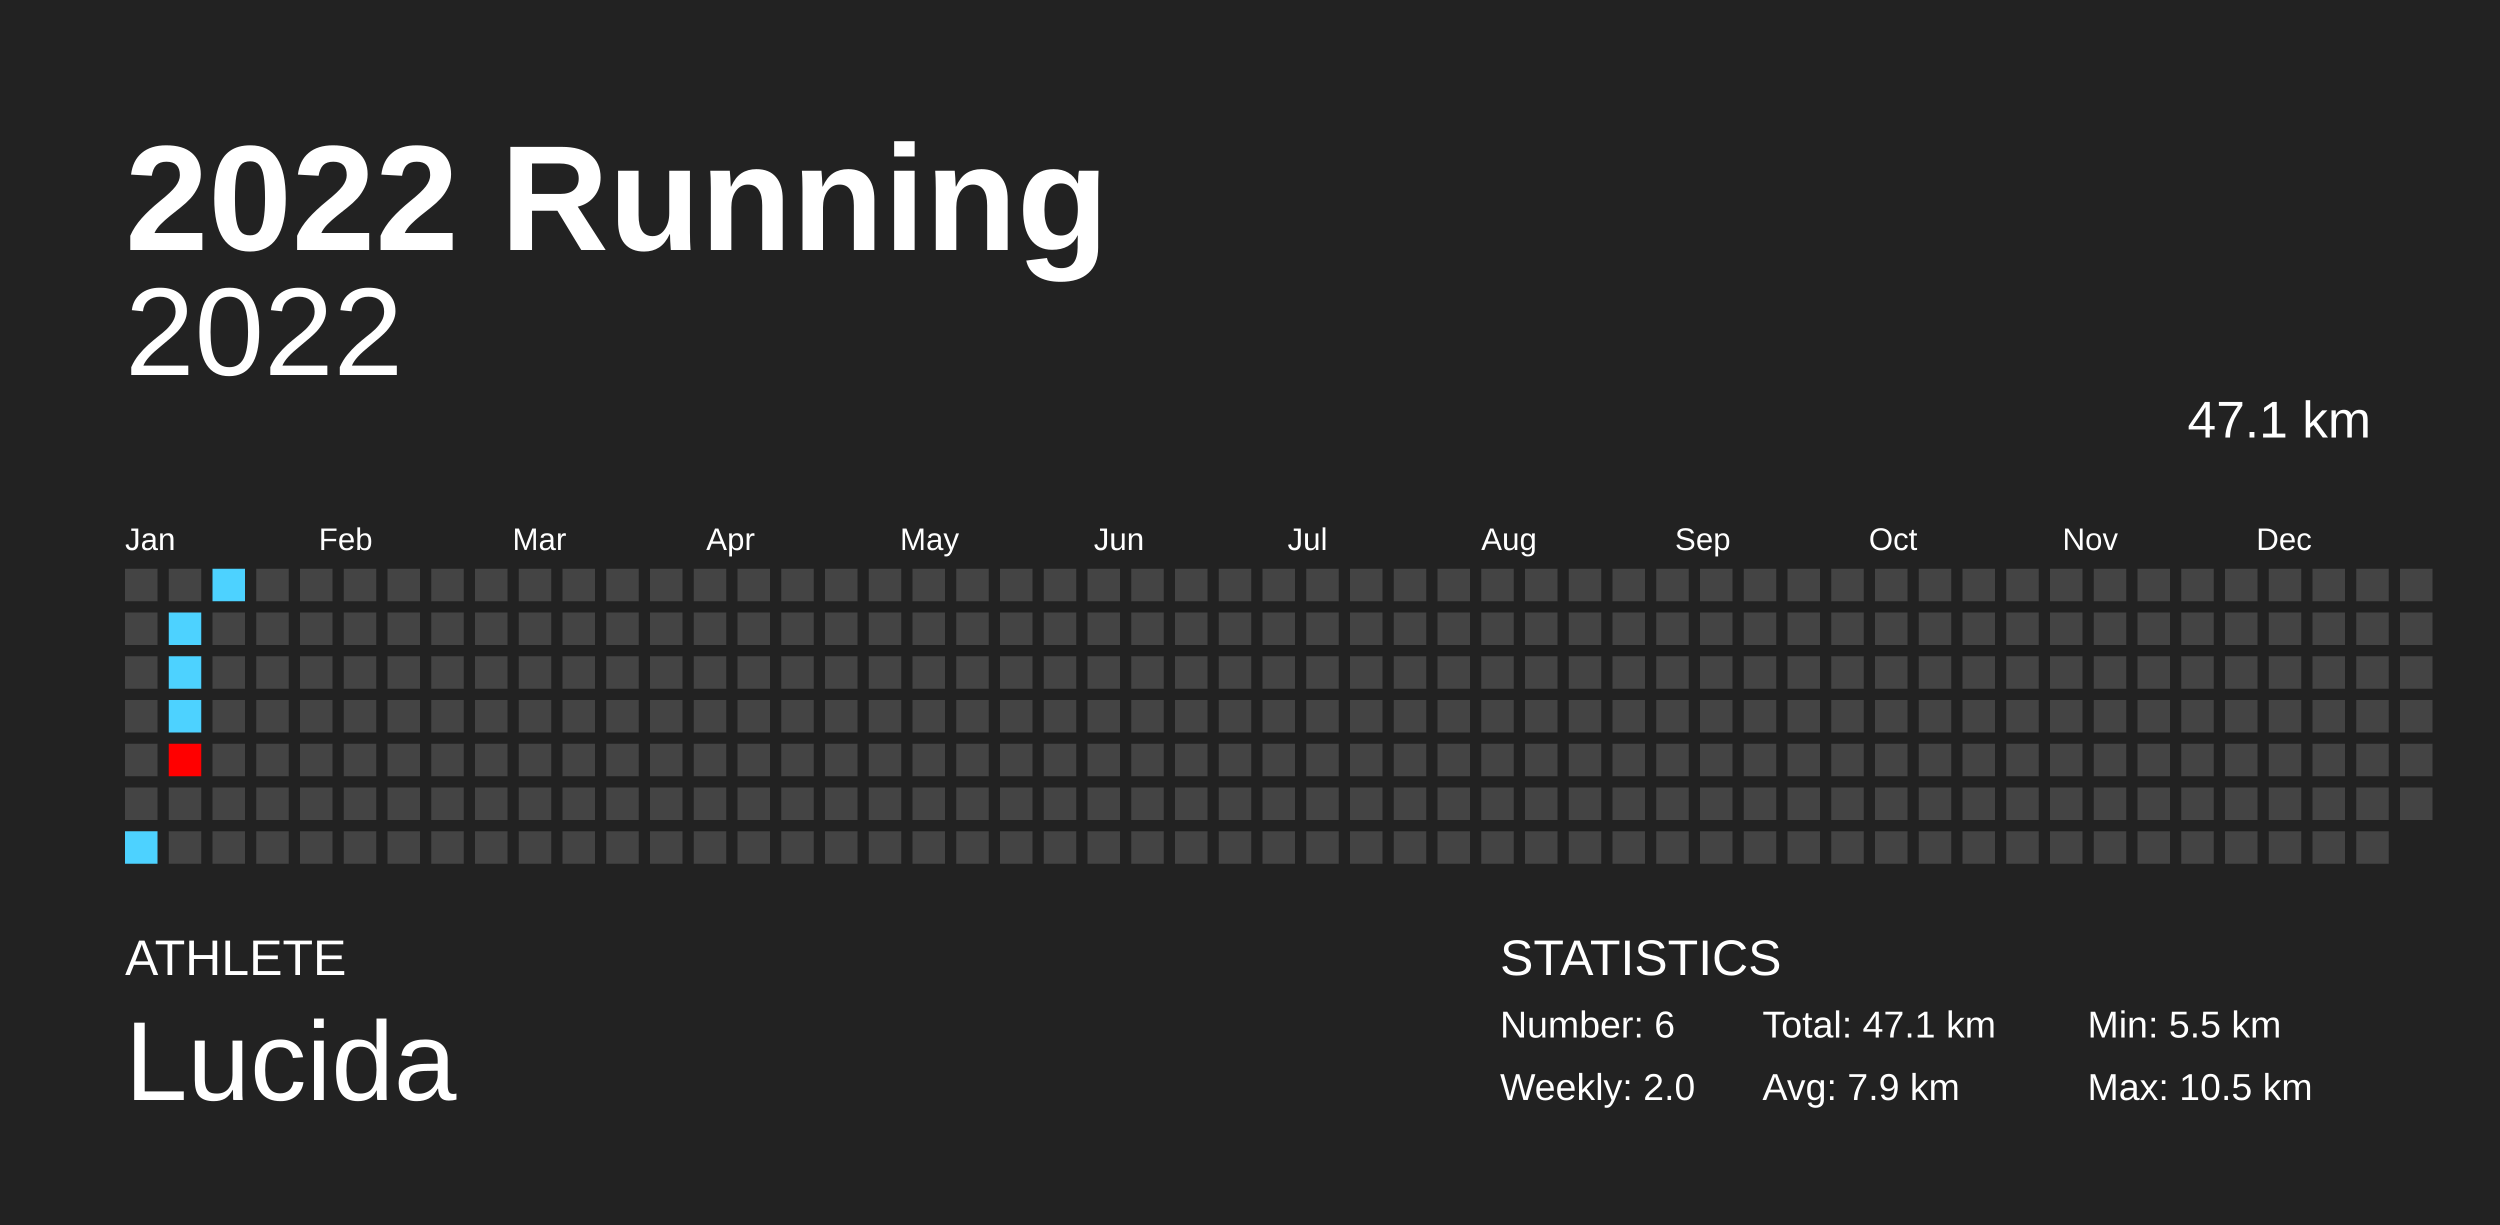
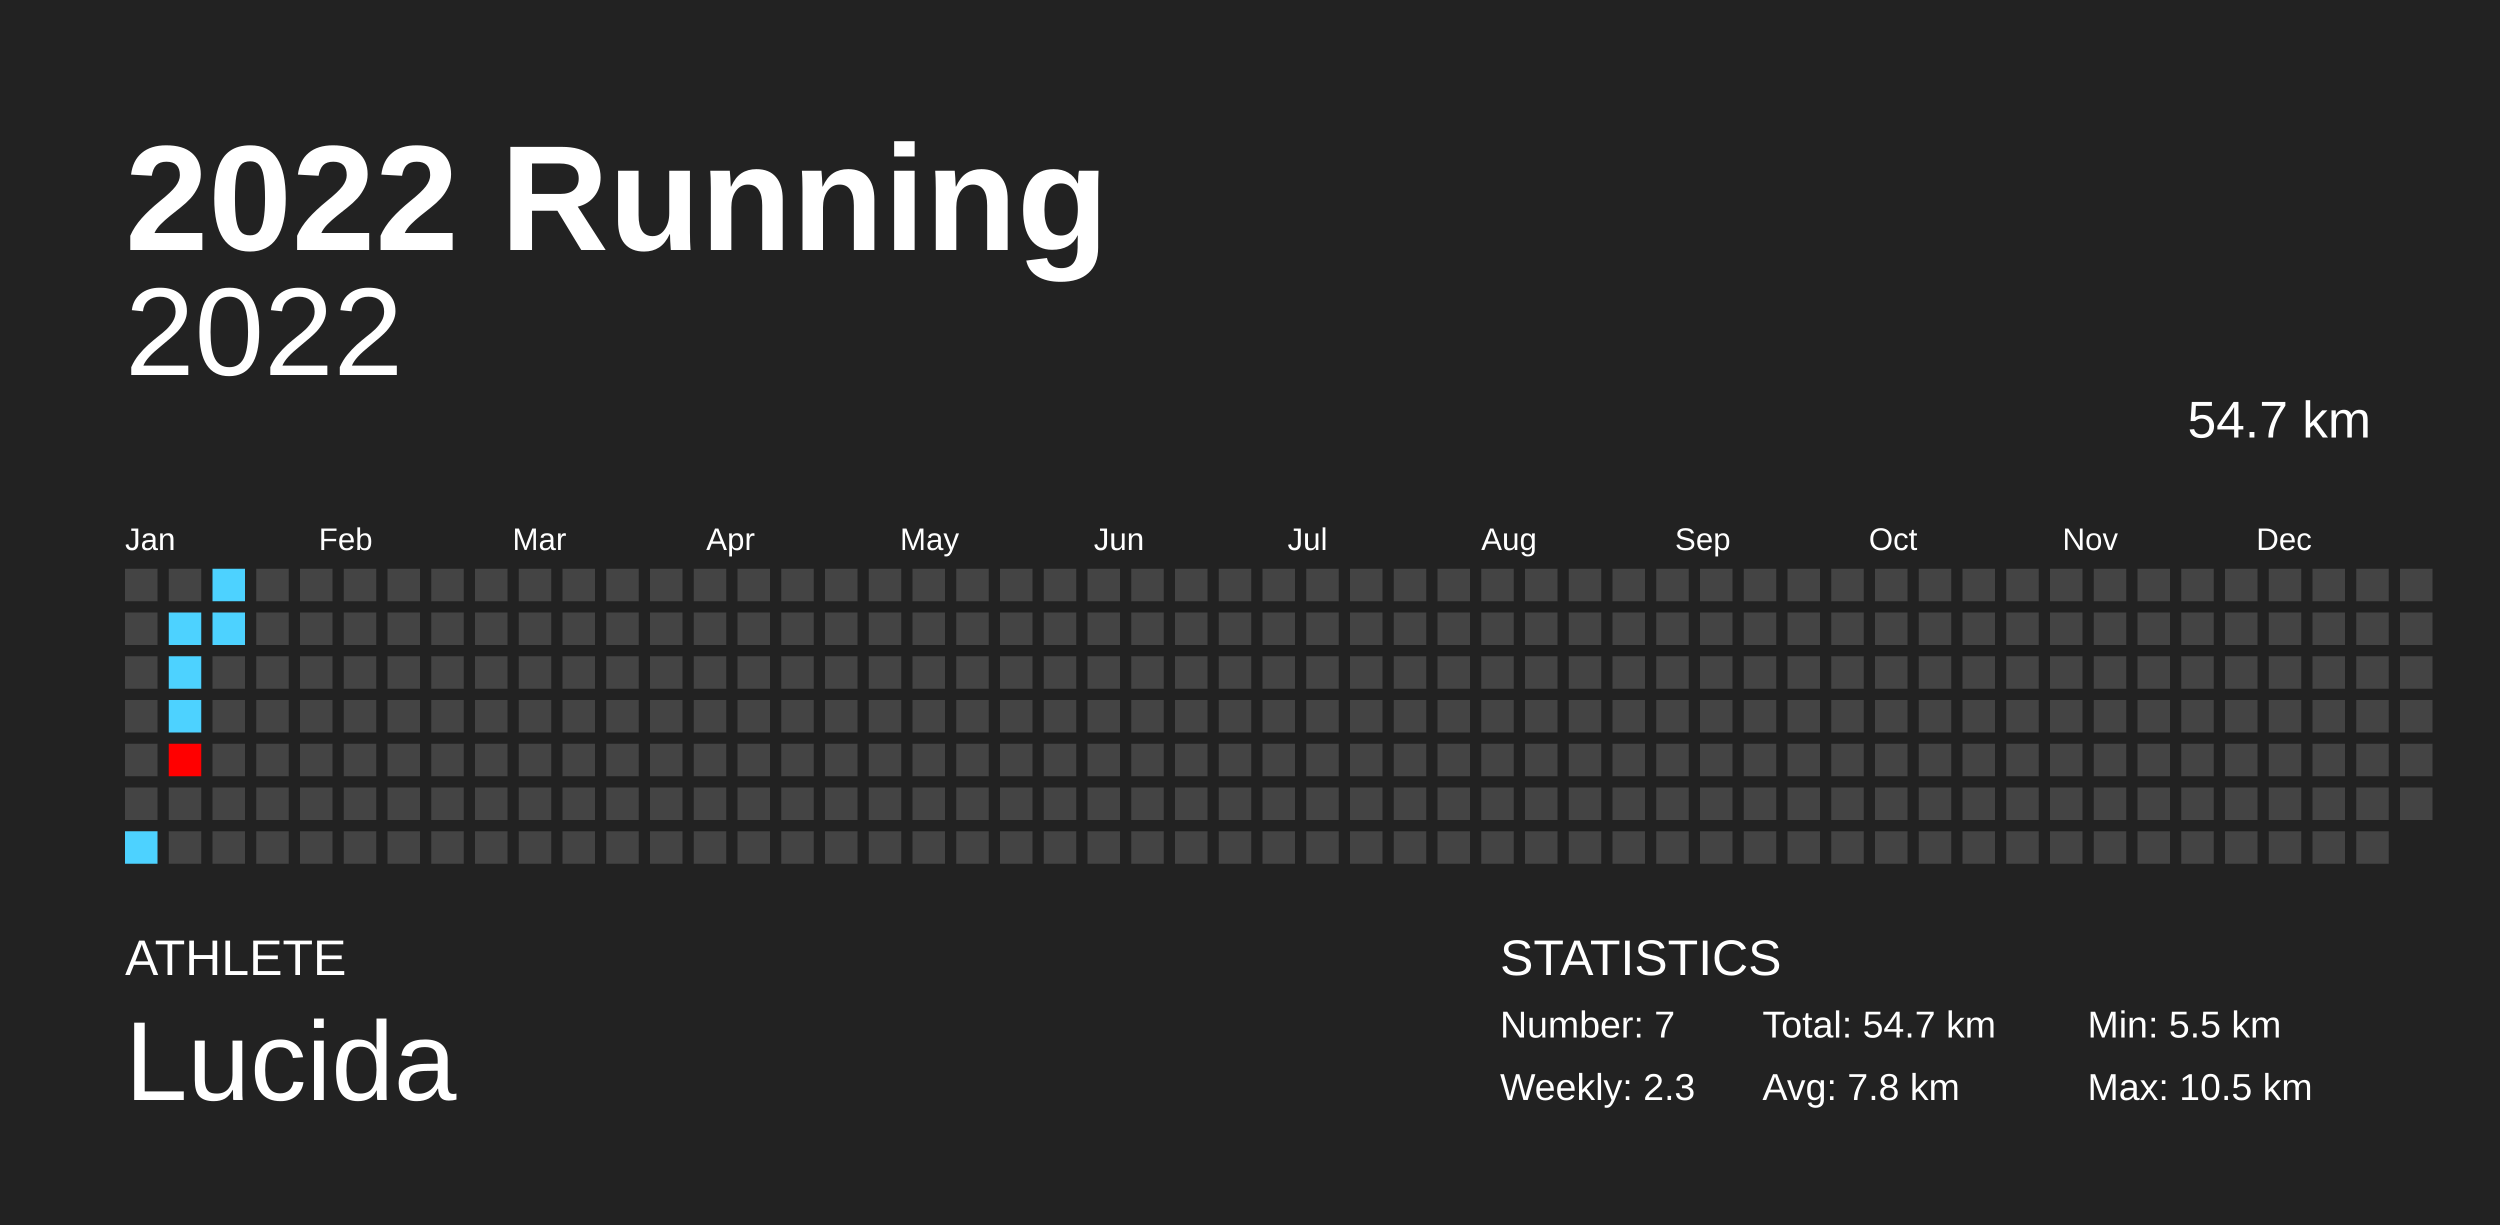
<svg xmlns="http://www.w3.org/2000/svg" baseProfile="full" height="98mm" version="1.1" viewBox="0,0,200,98" width="200mm">
  <defs />
  <rect fill="#222222" height="98" width="200" x="0" y="0" />
  <text fill="#FFFFFF" style="font-size:12px; font-family:Arial; font-weight:bold;" x="10" y="20">2022 Running</text>
  <text fill="#FFFFFF" style="font-size:4px; font-family:Arial" x="10" y="78">ATHLETE</text>
  <text fill="#FFFFFF" style="font-size:9px; font-family:Arial" x="10" y="88">Lucida</text>
  <text fill="#FFFFFF" style="font-size:4px; font-family:Arial" x="120" y="78">STATISTICS</text>
-   <text fill="#FFFFFF" style="font-size:3px; font-family:Arial" x="120" y="83">Number: 6</text>
-   <text fill="#FFFFFF" style="font-size:3px; font-family:Arial" x="120" y="88">Weekly: 2.0</text>
-   <text fill="#FFFFFF" style="font-size:3px; font-family:Arial" x="141" y="83">Total: 47.1 km</text>
-   <text fill="#FFFFFF" style="font-size:3px; font-family:Arial" x="141" y="88">Avg: 7.9 km</text>
+   <text fill="#FFFFFF" style="font-size:3px; font-family:Arial" x="120" y="83">Number: 7</text>
+   <text fill="#FFFFFF" style="font-size:3px; font-family:Arial" x="120" y="88">Weekly: 2.3</text>
+   <text fill="#FFFFFF" style="font-size:3px; font-family:Arial" x="141" y="83">Total: 54.7 km</text>
+   <text fill="#FFFFFF" style="font-size:3px; font-family:Arial" x="141" y="88">Avg: 7.8 km</text>
  <text fill="#FFFFFF" style="font-size:3px; font-family:Arial" x="167" y="83">Min: 5.5 km</text>
  <text fill="#FFFFFF" style="font-size:3px; font-family:Arial" x="167" y="88">Max: 10.5 km</text>
  <text alignment-baseline="hanging" fill="#FFFFFF" style="font-size:10.0px; font-family:Arial;" x="10" y="30">2022</text>
-   <text alignment-baseline="hanging" fill="#FFFFFF" style="font-size:4.125px; font-family:Arial;" x="175" y="35">47.1 km</text>
+   <text alignment-baseline="hanging" fill="#FFFFFF" style="font-size:4.125px; font-family:Arial;" x="175" y="35">54.7 km</text>
  <text fill="#FFFFFF" style="font-size:2.5px; font-family:Arial" x="10.0" y="44">Jan</text>
  <text fill="#FFFFFF" style="font-size:2.5px; font-family:Arial" x="25.5" y="44">Feb</text>
  <text fill="#FFFFFF" style="font-size:2.5px; font-family:Arial" x="41.0" y="44">Mar</text>
  <text fill="#FFFFFF" style="font-size:2.5px; font-family:Arial" x="56.5" y="44">Apr</text>
  <text fill="#FFFFFF" style="font-size:2.5px; font-family:Arial" x="72.0" y="44">May</text>
  <text fill="#FFFFFF" style="font-size:2.5px; font-family:Arial" x="87.5" y="44">Jun</text>
  <text fill="#FFFFFF" style="font-size:2.5px; font-family:Arial" x="103.0" y="44">Jul</text>
  <text fill="#FFFFFF" style="font-size:2.5px; font-family:Arial" x="118.5" y="44">Aug</text>
  <text fill="#FFFFFF" style="font-size:2.5px; font-family:Arial" x="134.0" y="44">Sep</text>
  <text fill="#FFFFFF" style="font-size:2.5px; font-family:Arial" x="149.5" y="44">Oct</text>
  <text fill="#FFFFFF" style="font-size:2.5px; font-family:Arial" x="165.0" y="44">Nov</text>
  <text fill="#FFFFFF" style="font-size:2.5px; font-family:Arial" x="180.5" y="44">Dec</text>
  <rect fill="#444444" height="2.6" width="2.6" x="10.0" y="45.5" />
  <rect fill="#444444" height="2.6" width="2.6" x="10.0" y="49.0" />
  <rect fill="#444444" height="2.6" width="2.6" x="10.0" y="52.5" />
  <rect fill="#444444" height="2.6" width="2.6" x="10.0" y="56.0" />
  <rect fill="#444444" height="2.6" width="2.6" x="10.0" y="59.5" />
  <rect fill="#444444" height="2.6" width="2.6" x="10.0" y="63.0" />
  <rect fill="#4dd2ff" height="2.6" width="2.6" x="10.0" y="66.5" />
  <rect fill="#444444" height="2.6" width="2.6" x="13.5" y="45.5" />
  <rect fill="#4dd2ff" height="2.6" width="2.6" x="13.5" y="49.0" />
  <rect fill="#4dd2ff" height="2.6" width="2.6" x="13.5" y="52.5" />
  <rect fill="#4dd2ff" height="2.6" width="2.6" x="13.5" y="56.0" />
  <rect fill="#ff0000" height="2.6" width="2.6" x="13.5" y="59.5" />
  <rect fill="#444444" height="2.6" width="2.6" x="13.5" y="63.0" />
  <rect fill="#444444" height="2.6" width="2.6" x="13.5" y="66.5" />
  <rect fill="#4dd2ff" height="2.6" width="2.6" x="17.0" y="45.5" />
-   <rect fill="#444444" height="2.6" width="2.6" x="17.0" y="49.0" />
+   <rect fill="#4dd2ff" height="2.6" width="2.6" x="17.0" y="49.0" />
  <rect fill="#444444" height="2.6" width="2.6" x="17.0" y="52.5" />
  <rect fill="#444444" height="2.6" width="2.6" x="17.0" y="56.0" />
  <rect fill="#444444" height="2.6" width="2.6" x="17.0" y="59.5" />
  <rect fill="#444444" height="2.6" width="2.6" x="17.0" y="63.0" />
  <rect fill="#444444" height="2.6" width="2.6" x="17.0" y="66.5" />
  <rect fill="#444444" height="2.6" width="2.6" x="20.5" y="45.5" />
  <rect fill="#444444" height="2.6" width="2.6" x="20.5" y="49.0" />
  <rect fill="#444444" height="2.6" width="2.6" x="20.5" y="52.5" />
  <rect fill="#444444" height="2.6" width="2.6" x="20.5" y="56.0" />
  <rect fill="#444444" height="2.6" width="2.6" x="20.5" y="59.5" />
  <rect fill="#444444" height="2.6" width="2.6" x="20.5" y="63.0" />
  <rect fill="#444444" height="2.6" width="2.6" x="20.5" y="66.5" />
  <rect fill="#444444" height="2.6" width="2.6" x="24.0" y="45.5" />
  <rect fill="#444444" height="2.6" width="2.6" x="24.0" y="49.0" />
  <rect fill="#444444" height="2.6" width="2.6" x="24.0" y="52.5" />
  <rect fill="#444444" height="2.6" width="2.6" x="24.0" y="56.0" />
  <rect fill="#444444" height="2.6" width="2.6" x="24.0" y="59.5" />
  <rect fill="#444444" height="2.6" width="2.6" x="24.0" y="63.0" />
  <rect fill="#444444" height="2.6" width="2.6" x="24.0" y="66.5" />
  <rect fill="#444444" height="2.6" width="2.6" x="27.5" y="45.5" />
  <rect fill="#444444" height="2.6" width="2.6" x="27.5" y="49.0" />
  <rect fill="#444444" height="2.6" width="2.6" x="27.5" y="52.5" />
  <rect fill="#444444" height="2.6" width="2.6" x="27.5" y="56.0" />
  <rect fill="#444444" height="2.6" width="2.6" x="27.5" y="59.5" />
  <rect fill="#444444" height="2.6" width="2.6" x="27.5" y="63.0" />
  <rect fill="#444444" height="2.6" width="2.6" x="27.5" y="66.5" />
  <rect fill="#444444" height="2.6" width="2.6" x="31.0" y="45.5" />
  <rect fill="#444444" height="2.6" width="2.6" x="31.0" y="49.0" />
  <rect fill="#444444" height="2.6" width="2.6" x="31.0" y="52.5" />
  <rect fill="#444444" height="2.6" width="2.6" x="31.0" y="56.0" />
  <rect fill="#444444" height="2.6" width="2.6" x="31.0" y="59.5" />
  <rect fill="#444444" height="2.6" width="2.6" x="31.0" y="63.0" />
  <rect fill="#444444" height="2.6" width="2.6" x="31.0" y="66.5" />
  <rect fill="#444444" height="2.6" width="2.6" x="34.5" y="45.5" />
  <rect fill="#444444" height="2.6" width="2.6" x="34.5" y="49.0" />
  <rect fill="#444444" height="2.6" width="2.6" x="34.5" y="52.5" />
  <rect fill="#444444" height="2.6" width="2.6" x="34.5" y="56.0" />
  <rect fill="#444444" height="2.6" width="2.6" x="34.5" y="59.5" />
  <rect fill="#444444" height="2.6" width="2.6" x="34.5" y="63.0" />
  <rect fill="#444444" height="2.6" width="2.6" x="34.5" y="66.5" />
  <rect fill="#444444" height="2.6" width="2.6" x="38.0" y="45.5" />
  <rect fill="#444444" height="2.6" width="2.6" x="38.0" y="49.0" />
  <rect fill="#444444" height="2.6" width="2.6" x="38.0" y="52.5" />
  <rect fill="#444444" height="2.6" width="2.6" x="38.0" y="56.0" />
  <rect fill="#444444" height="2.6" width="2.6" x="38.0" y="59.5" />
  <rect fill="#444444" height="2.6" width="2.6" x="38.0" y="63.0" />
  <rect fill="#444444" height="2.6" width="2.6" x="38.0" y="66.5" />
  <rect fill="#444444" height="2.6" width="2.6" x="41.5" y="45.5" />
  <rect fill="#444444" height="2.6" width="2.6" x="41.5" y="49.0" />
  <rect fill="#444444" height="2.6" width="2.6" x="41.5" y="52.5" />
  <rect fill="#444444" height="2.6" width="2.6" x="41.5" y="56.0" />
  <rect fill="#444444" height="2.6" width="2.6" x="41.5" y="59.5" />
  <rect fill="#444444" height="2.6" width="2.6" x="41.5" y="63.0" />
  <rect fill="#444444" height="2.6" width="2.6" x="41.5" y="66.5" />
  <rect fill="#444444" height="2.6" width="2.6" x="45.0" y="45.5" />
  <rect fill="#444444" height="2.6" width="2.6" x="45.0" y="49.0" />
  <rect fill="#444444" height="2.6" width="2.6" x="45.0" y="52.5" />
  <rect fill="#444444" height="2.6" width="2.6" x="45.0" y="56.0" />
  <rect fill="#444444" height="2.6" width="2.6" x="45.0" y="59.5" />
  <rect fill="#444444" height="2.6" width="2.6" x="45.0" y="63.0" />
  <rect fill="#444444" height="2.6" width="2.6" x="45.0" y="66.5" />
  <rect fill="#444444" height="2.6" width="2.6" x="48.5" y="45.5" />
  <rect fill="#444444" height="2.6" width="2.6" x="48.5" y="49.0" />
  <rect fill="#444444" height="2.6" width="2.6" x="48.5" y="52.5" />
  <rect fill="#444444" height="2.6" width="2.6" x="48.5" y="56.0" />
  <rect fill="#444444" height="2.6" width="2.6" x="48.5" y="59.5" />
  <rect fill="#444444" height="2.6" width="2.6" x="48.5" y="63.0" />
  <rect fill="#444444" height="2.6" width="2.6" x="48.5" y="66.5" />
  <rect fill="#444444" height="2.6" width="2.6" x="52.0" y="45.5" />
  <rect fill="#444444" height="2.6" width="2.6" x="52.0" y="49.0" />
  <rect fill="#444444" height="2.6" width="2.6" x="52.0" y="52.5" />
  <rect fill="#444444" height="2.6" width="2.6" x="52.0" y="56.0" />
  <rect fill="#444444" height="2.6" width="2.6" x="52.0" y="59.5" />
  <rect fill="#444444" height="2.6" width="2.6" x="52.0" y="63.0" />
  <rect fill="#444444" height="2.6" width="2.6" x="52.0" y="66.5" />
  <rect fill="#444444" height="2.6" width="2.6" x="55.5" y="45.5" />
  <rect fill="#444444" height="2.6" width="2.6" x="55.5" y="49.0" />
  <rect fill="#444444" height="2.6" width="2.6" x="55.5" y="52.5" />
  <rect fill="#444444" height="2.6" width="2.6" x="55.5" y="56.0" />
  <rect fill="#444444" height="2.6" width="2.6" x="55.5" y="59.5" />
  <rect fill="#444444" height="2.6" width="2.6" x="55.5" y="63.0" />
  <rect fill="#444444" height="2.6" width="2.6" x="55.5" y="66.5" />
  <rect fill="#444444" height="2.6" width="2.6" x="59.0" y="45.5" />
  <rect fill="#444444" height="2.6" width="2.6" x="59.0" y="49.0" />
  <rect fill="#444444" height="2.6" width="2.6" x="59.0" y="52.5" />
  <rect fill="#444444" height="2.6" width="2.6" x="59.0" y="56.0" />
  <rect fill="#444444" height="2.6" width="2.6" x="59.0" y="59.5" />
  <rect fill="#444444" height="2.6" width="2.6" x="59.0" y="63.0" />
  <rect fill="#444444" height="2.6" width="2.6" x="59.0" y="66.5" />
  <rect fill="#444444" height="2.6" width="2.6" x="62.5" y="45.5" />
  <rect fill="#444444" height="2.6" width="2.6" x="62.5" y="49.0" />
  <rect fill="#444444" height="2.6" width="2.6" x="62.5" y="52.5" />
  <rect fill="#444444" height="2.6" width="2.6" x="62.5" y="56.0" />
  <rect fill="#444444" height="2.6" width="2.6" x="62.5" y="59.5" />
  <rect fill="#444444" height="2.6" width="2.6" x="62.5" y="63.0" />
  <rect fill="#444444" height="2.6" width="2.6" x="62.5" y="66.5" />
  <rect fill="#444444" height="2.6" width="2.6" x="66.0" y="45.5" />
  <rect fill="#444444" height="2.6" width="2.6" x="66.0" y="49.0" />
  <rect fill="#444444" height="2.6" width="2.6" x="66.0" y="52.5" />
  <rect fill="#444444" height="2.6" width="2.6" x="66.0" y="56.0" />
  <rect fill="#444444" height="2.6" width="2.6" x="66.0" y="59.5" />
  <rect fill="#444444" height="2.6" width="2.6" x="66.0" y="63.0" />
  <rect fill="#444444" height="2.6" width="2.6" x="66.0" y="66.5" />
  <rect fill="#444444" height="2.6" width="2.6" x="69.5" y="45.5" />
  <rect fill="#444444" height="2.6" width="2.6" x="69.5" y="49.0" />
  <rect fill="#444444" height="2.6" width="2.6" x="69.5" y="52.5" />
  <rect fill="#444444" height="2.6" width="2.6" x="69.5" y="56.0" />
  <rect fill="#444444" height="2.6" width="2.6" x="69.5" y="59.5" />
  <rect fill="#444444" height="2.6" width="2.6" x="69.5" y="63.0" />
  <rect fill="#444444" height="2.6" width="2.6" x="69.5" y="66.5" />
  <rect fill="#444444" height="2.6" width="2.6" x="73.0" y="45.5" />
  <rect fill="#444444" height="2.6" width="2.6" x="73.0" y="49.0" />
  <rect fill="#444444" height="2.6" width="2.6" x="73.0" y="52.5" />
  <rect fill="#444444" height="2.6" width="2.6" x="73.0" y="56.0" />
  <rect fill="#444444" height="2.6" width="2.6" x="73.0" y="59.5" />
  <rect fill="#444444" height="2.6" width="2.6" x="73.0" y="63.0" />
  <rect fill="#444444" height="2.6" width="2.6" x="73.0" y="66.5" />
  <rect fill="#444444" height="2.6" width="2.6" x="76.5" y="45.5" />
  <rect fill="#444444" height="2.6" width="2.6" x="76.5" y="49.0" />
  <rect fill="#444444" height="2.6" width="2.6" x="76.5" y="52.5" />
  <rect fill="#444444" height="2.6" width="2.6" x="76.5" y="56.0" />
  <rect fill="#444444" height="2.6" width="2.6" x="76.5" y="59.5" />
  <rect fill="#444444" height="2.6" width="2.6" x="76.5" y="63.0" />
  <rect fill="#444444" height="2.6" width="2.6" x="76.5" y="66.5" />
  <rect fill="#444444" height="2.6" width="2.6" x="80.0" y="45.5" />
  <rect fill="#444444" height="2.6" width="2.6" x="80.0" y="49.0" />
  <rect fill="#444444" height="2.6" width="2.6" x="80.0" y="52.5" />
  <rect fill="#444444" height="2.6" width="2.6" x="80.0" y="56.0" />
  <rect fill="#444444" height="2.6" width="2.6" x="80.0" y="59.5" />
  <rect fill="#444444" height="2.6" width="2.6" x="80.0" y="63.0" />
  <rect fill="#444444" height="2.6" width="2.6" x="80.0" y="66.5" />
  <rect fill="#444444" height="2.6" width="2.6" x="83.5" y="45.5" />
  <rect fill="#444444" height="2.6" width="2.6" x="83.5" y="49.0" />
  <rect fill="#444444" height="2.6" width="2.6" x="83.5" y="52.5" />
  <rect fill="#444444" height="2.6" width="2.6" x="83.5" y="56.0" />
  <rect fill="#444444" height="2.6" width="2.6" x="83.5" y="59.5" />
  <rect fill="#444444" height="2.6" width="2.6" x="83.5" y="63.0" />
  <rect fill="#444444" height="2.6" width="2.6" x="83.5" y="66.5" />
  <rect fill="#444444" height="2.6" width="2.6" x="87.0" y="45.5" />
  <rect fill="#444444" height="2.6" width="2.6" x="87.0" y="49.0" />
  <rect fill="#444444" height="2.6" width="2.6" x="87.0" y="52.5" />
  <rect fill="#444444" height="2.6" width="2.6" x="87.0" y="56.0" />
  <rect fill="#444444" height="2.6" width="2.6" x="87.0" y="59.5" />
  <rect fill="#444444" height="2.6" width="2.6" x="87.0" y="63.0" />
  <rect fill="#444444" height="2.6" width="2.6" x="87.0" y="66.5" />
  <rect fill="#444444" height="2.6" width="2.6" x="90.5" y="45.5" />
  <rect fill="#444444" height="2.6" width="2.6" x="90.5" y="49.0" />
  <rect fill="#444444" height="2.6" width="2.6" x="90.5" y="52.5" />
  <rect fill="#444444" height="2.6" width="2.6" x="90.5" y="56.0" />
  <rect fill="#444444" height="2.6" width="2.6" x="90.5" y="59.5" />
  <rect fill="#444444" height="2.6" width="2.6" x="90.5" y="63.0" />
  <rect fill="#444444" height="2.6" width="2.6" x="90.5" y="66.5" />
  <rect fill="#444444" height="2.6" width="2.6" x="94.0" y="45.5" />
  <rect fill="#444444" height="2.6" width="2.6" x="94.0" y="49.0" />
  <rect fill="#444444" height="2.6" width="2.6" x="94.0" y="52.5" />
  <rect fill="#444444" height="2.6" width="2.6" x="94.0" y="56.0" />
  <rect fill="#444444" height="2.6" width="2.6" x="94.0" y="59.5" />
  <rect fill="#444444" height="2.6" width="2.6" x="94.0" y="63.0" />
  <rect fill="#444444" height="2.6" width="2.6" x="94.0" y="66.5" />
  <rect fill="#444444" height="2.6" width="2.6" x="97.5" y="45.5" />
  <rect fill="#444444" height="2.6" width="2.6" x="97.5" y="49.0" />
  <rect fill="#444444" height="2.6" width="2.6" x="97.5" y="52.5" />
  <rect fill="#444444" height="2.6" width="2.6" x="97.5" y="56.0" />
  <rect fill="#444444" height="2.6" width="2.6" x="97.5" y="59.5" />
  <rect fill="#444444" height="2.6" width="2.6" x="97.5" y="63.0" />
  <rect fill="#444444" height="2.6" width="2.6" x="97.5" y="66.5" />
  <rect fill="#444444" height="2.6" width="2.6" x="101.0" y="45.5" />
  <rect fill="#444444" height="2.6" width="2.6" x="101.0" y="49.0" />
  <rect fill="#444444" height="2.6" width="2.6" x="101.0" y="52.5" />
  <rect fill="#444444" height="2.6" width="2.6" x="101.0" y="56.0" />
  <rect fill="#444444" height="2.6" width="2.6" x="101.0" y="59.5" />
  <rect fill="#444444" height="2.6" width="2.6" x="101.0" y="63.0" />
  <rect fill="#444444" height="2.6" width="2.6" x="101.0" y="66.5" />
  <rect fill="#444444" height="2.6" width="2.6" x="104.5" y="45.5" />
  <rect fill="#444444" height="2.6" width="2.6" x="104.5" y="49.0" />
  <rect fill="#444444" height="2.6" width="2.6" x="104.5" y="52.5" />
  <rect fill="#444444" height="2.6" width="2.6" x="104.5" y="56.0" />
  <rect fill="#444444" height="2.6" width="2.6" x="104.5" y="59.5" />
  <rect fill="#444444" height="2.6" width="2.6" x="104.5" y="63.0" />
  <rect fill="#444444" height="2.6" width="2.6" x="104.5" y="66.5" />
  <rect fill="#444444" height="2.6" width="2.6" x="108.0" y="45.5" />
  <rect fill="#444444" height="2.6" width="2.6" x="108.0" y="49.0" />
  <rect fill="#444444" height="2.6" width="2.6" x="108.0" y="52.5" />
  <rect fill="#444444" height="2.6" width="2.6" x="108.0" y="56.0" />
  <rect fill="#444444" height="2.6" width="2.6" x="108.0" y="59.5" />
  <rect fill="#444444" height="2.6" width="2.6" x="108.0" y="63.0" />
  <rect fill="#444444" height="2.6" width="2.6" x="108.0" y="66.5" />
  <rect fill="#444444" height="2.6" width="2.6" x="111.5" y="45.5" />
  <rect fill="#444444" height="2.6" width="2.6" x="111.5" y="49.0" />
  <rect fill="#444444" height="2.6" width="2.6" x="111.5" y="52.5" />
  <rect fill="#444444" height="2.6" width="2.6" x="111.5" y="56.0" />
  <rect fill="#444444" height="2.6" width="2.6" x="111.5" y="59.5" />
  <rect fill="#444444" height="2.6" width="2.6" x="111.5" y="63.0" />
  <rect fill="#444444" height="2.6" width="2.6" x="111.5" y="66.5" />
  <rect fill="#444444" height="2.6" width="2.6" x="115.0" y="45.5" />
  <rect fill="#444444" height="2.6" width="2.6" x="115.0" y="49.0" />
  <rect fill="#444444" height="2.6" width="2.6" x="115.0" y="52.5" />
  <rect fill="#444444" height="2.6" width="2.6" x="115.0" y="56.0" />
  <rect fill="#444444" height="2.6" width="2.6" x="115.0" y="59.5" />
  <rect fill="#444444" height="2.6" width="2.6" x="115.0" y="63.0" />
  <rect fill="#444444" height="2.6" width="2.6" x="115.0" y="66.5" />
  <rect fill="#444444" height="2.6" width="2.6" x="118.5" y="45.5" />
  <rect fill="#444444" height="2.6" width="2.6" x="118.5" y="49.0" />
  <rect fill="#444444" height="2.6" width="2.6" x="118.5" y="52.5" />
  <rect fill="#444444" height="2.6" width="2.6" x="118.5" y="56.0" />
  <rect fill="#444444" height="2.6" width="2.6" x="118.5" y="59.5" />
  <rect fill="#444444" height="2.6" width="2.6" x="118.5" y="63.0" />
  <rect fill="#444444" height="2.6" width="2.6" x="118.5" y="66.5" />
  <rect fill="#444444" height="2.6" width="2.6" x="122.0" y="45.5" />
  <rect fill="#444444" height="2.6" width="2.6" x="122.0" y="49.0" />
  <rect fill="#444444" height="2.6" width="2.6" x="122.0" y="52.5" />
  <rect fill="#444444" height="2.6" width="2.6" x="122.0" y="56.0" />
  <rect fill="#444444" height="2.6" width="2.6" x="122.0" y="59.5" />
  <rect fill="#444444" height="2.6" width="2.6" x="122.0" y="63.0" />
  <rect fill="#444444" height="2.6" width="2.6" x="122.0" y="66.5" />
  <rect fill="#444444" height="2.6" width="2.6" x="125.5" y="45.5" />
  <rect fill="#444444" height="2.6" width="2.6" x="125.5" y="49.0" />
  <rect fill="#444444" height="2.6" width="2.6" x="125.5" y="52.5" />
  <rect fill="#444444" height="2.6" width="2.6" x="125.5" y="56.0" />
  <rect fill="#444444" height="2.6" width="2.6" x="125.5" y="59.5" />
  <rect fill="#444444" height="2.6" width="2.6" x="125.5" y="63.0" />
  <rect fill="#444444" height="2.6" width="2.6" x="125.5" y="66.5" />
  <rect fill="#444444" height="2.6" width="2.6" x="129.0" y="45.5" />
  <rect fill="#444444" height="2.6" width="2.6" x="129.0" y="49.0" />
  <rect fill="#444444" height="2.6" width="2.6" x="129.0" y="52.5" />
  <rect fill="#444444" height="2.6" width="2.6" x="129.0" y="56.0" />
  <rect fill="#444444" height="2.6" width="2.6" x="129.0" y="59.5" />
  <rect fill="#444444" height="2.6" width="2.6" x="129.0" y="63.0" />
  <rect fill="#444444" height="2.6" width="2.6" x="129.0" y="66.5" />
  <rect fill="#444444" height="2.6" width="2.6" x="132.5" y="45.5" />
  <rect fill="#444444" height="2.6" width="2.6" x="132.5" y="49.0" />
  <rect fill="#444444" height="2.6" width="2.6" x="132.5" y="52.5" />
  <rect fill="#444444" height="2.6" width="2.6" x="132.5" y="56.0" />
  <rect fill="#444444" height="2.6" width="2.6" x="132.5" y="59.5" />
  <rect fill="#444444" height="2.6" width="2.6" x="132.5" y="63.0" />
  <rect fill="#444444" height="2.6" width="2.6" x="132.5" y="66.5" />
  <rect fill="#444444" height="2.6" width="2.6" x="136.0" y="45.5" />
  <rect fill="#444444" height="2.6" width="2.6" x="136.0" y="49.0" />
  <rect fill="#444444" height="2.6" width="2.6" x="136.0" y="52.5" />
  <rect fill="#444444" height="2.6" width="2.6" x="136.0" y="56.0" />
  <rect fill="#444444" height="2.6" width="2.6" x="136.0" y="59.5" />
  <rect fill="#444444" height="2.6" width="2.6" x="136.0" y="63.0" />
  <rect fill="#444444" height="2.6" width="2.6" x="136.0" y="66.5" />
  <rect fill="#444444" height="2.6" width="2.6" x="139.5" y="45.5" />
  <rect fill="#444444" height="2.6" width="2.6" x="139.5" y="49.0" />
  <rect fill="#444444" height="2.6" width="2.6" x="139.5" y="52.5" />
  <rect fill="#444444" height="2.6" width="2.6" x="139.5" y="56.0" />
  <rect fill="#444444" height="2.6" width="2.6" x="139.5" y="59.5" />
  <rect fill="#444444" height="2.6" width="2.6" x="139.5" y="63.0" />
  <rect fill="#444444" height="2.6" width="2.6" x="139.5" y="66.5" />
  <rect fill="#444444" height="2.6" width="2.6" x="143.0" y="45.5" />
  <rect fill="#444444" height="2.6" width="2.6" x="143.0" y="49.0" />
  <rect fill="#444444" height="2.6" width="2.6" x="143.0" y="52.5" />
  <rect fill="#444444" height="2.6" width="2.6" x="143.0" y="56.0" />
  <rect fill="#444444" height="2.6" width="2.6" x="143.0" y="59.5" />
  <rect fill="#444444" height="2.6" width="2.6" x="143.0" y="63.0" />
  <rect fill="#444444" height="2.6" width="2.6" x="143.0" y="66.5" />
  <rect fill="#444444" height="2.6" width="2.6" x="146.5" y="45.5" />
  <rect fill="#444444" height="2.6" width="2.6" x="146.5" y="49.0" />
  <rect fill="#444444" height="2.6" width="2.6" x="146.5" y="52.5" />
  <rect fill="#444444" height="2.6" width="2.6" x="146.5" y="56.0" />
  <rect fill="#444444" height="2.6" width="2.6" x="146.5" y="59.5" />
  <rect fill="#444444" height="2.6" width="2.6" x="146.5" y="63.0" />
  <rect fill="#444444" height="2.6" width="2.6" x="146.5" y="66.5" />
  <rect fill="#444444" height="2.6" width="2.6" x="150.0" y="45.5" />
  <rect fill="#444444" height="2.6" width="2.6" x="150.0" y="49.0" />
  <rect fill="#444444" height="2.6" width="2.6" x="150.0" y="52.5" />
  <rect fill="#444444" height="2.6" width="2.6" x="150.0" y="56.0" />
  <rect fill="#444444" height="2.6" width="2.6" x="150.0" y="59.5" />
  <rect fill="#444444" height="2.6" width="2.6" x="150.0" y="63.0" />
  <rect fill="#444444" height="2.6" width="2.6" x="150.0" y="66.5" />
  <rect fill="#444444" height="2.6" width="2.6" x="153.5" y="45.5" />
  <rect fill="#444444" height="2.6" width="2.6" x="153.5" y="49.0" />
  <rect fill="#444444" height="2.6" width="2.6" x="153.5" y="52.5" />
  <rect fill="#444444" height="2.6" width="2.6" x="153.5" y="56.0" />
  <rect fill="#444444" height="2.6" width="2.6" x="153.5" y="59.5" />
  <rect fill="#444444" height="2.6" width="2.6" x="153.5" y="63.0" />
  <rect fill="#444444" height="2.6" width="2.6" x="153.5" y="66.5" />
  <rect fill="#444444" height="2.6" width="2.6" x="157.0" y="45.5" />
  <rect fill="#444444" height="2.6" width="2.6" x="157.0" y="49.0" />
  <rect fill="#444444" height="2.6" width="2.6" x="157.0" y="52.5" />
  <rect fill="#444444" height="2.6" width="2.6" x="157.0" y="56.0" />
  <rect fill="#444444" height="2.6" width="2.6" x="157.0" y="59.5" />
  <rect fill="#444444" height="2.6" width="2.6" x="157.0" y="63.0" />
  <rect fill="#444444" height="2.6" width="2.6" x="157.0" y="66.5" />
  <rect fill="#444444" height="2.6" width="2.6" x="160.5" y="45.5" />
  <rect fill="#444444" height="2.6" width="2.6" x="160.5" y="49.0" />
  <rect fill="#444444" height="2.6" width="2.6" x="160.5" y="52.5" />
  <rect fill="#444444" height="2.6" width="2.6" x="160.5" y="56.0" />
  <rect fill="#444444" height="2.6" width="2.6" x="160.5" y="59.5" />
  <rect fill="#444444" height="2.6" width="2.6" x="160.5" y="63.0" />
  <rect fill="#444444" height="2.6" width="2.6" x="160.5" y="66.5" />
  <rect fill="#444444" height="2.6" width="2.6" x="164.0" y="45.5" />
  <rect fill="#444444" height="2.6" width="2.6" x="164.0" y="49.0" />
  <rect fill="#444444" height="2.6" width="2.6" x="164.0" y="52.5" />
  <rect fill="#444444" height="2.6" width="2.6" x="164.0" y="56.0" />
  <rect fill="#444444" height="2.6" width="2.6" x="164.0" y="59.5" />
  <rect fill="#444444" height="2.6" width="2.6" x="164.0" y="63.0" />
  <rect fill="#444444" height="2.6" width="2.6" x="164.0" y="66.5" />
  <rect fill="#444444" height="2.6" width="2.6" x="167.5" y="45.5" />
  <rect fill="#444444" height="2.6" width="2.6" x="167.5" y="49.0" />
  <rect fill="#444444" height="2.6" width="2.6" x="167.5" y="52.5" />
  <rect fill="#444444" height="2.6" width="2.6" x="167.5" y="56.0" />
  <rect fill="#444444" height="2.6" width="2.6" x="167.5" y="59.5" />
  <rect fill="#444444" height="2.6" width="2.6" x="167.5" y="63.0" />
  <rect fill="#444444" height="2.6" width="2.6" x="167.5" y="66.5" />
  <rect fill="#444444" height="2.6" width="2.6" x="171.0" y="45.5" />
  <rect fill="#444444" height="2.6" width="2.6" x="171.0" y="49.0" />
  <rect fill="#444444" height="2.6" width="2.6" x="171.0" y="52.5" />
  <rect fill="#444444" height="2.6" width="2.6" x="171.0" y="56.0" />
  <rect fill="#444444" height="2.6" width="2.6" x="171.0" y="59.5" />
  <rect fill="#444444" height="2.6" width="2.6" x="171.0" y="63.0" />
  <rect fill="#444444" height="2.6" width="2.6" x="171.0" y="66.5" />
  <rect fill="#444444" height="2.6" width="2.6" x="174.5" y="45.5" />
  <rect fill="#444444" height="2.6" width="2.6" x="174.5" y="49.0" />
  <rect fill="#444444" height="2.6" width="2.6" x="174.5" y="52.5" />
  <rect fill="#444444" height="2.6" width="2.6" x="174.5" y="56.0" />
  <rect fill="#444444" height="2.6" width="2.6" x="174.5" y="59.5" />
  <rect fill="#444444" height="2.6" width="2.6" x="174.5" y="63.0" />
  <rect fill="#444444" height="2.6" width="2.6" x="174.5" y="66.5" />
  <rect fill="#444444" height="2.6" width="2.6" x="178.0" y="45.5" />
  <rect fill="#444444" height="2.6" width="2.6" x="178.0" y="49.0" />
  <rect fill="#444444" height="2.6" width="2.6" x="178.0" y="52.5" />
  <rect fill="#444444" height="2.6" width="2.6" x="178.0" y="56.0" />
  <rect fill="#444444" height="2.6" width="2.6" x="178.0" y="59.5" />
  <rect fill="#444444" height="2.6" width="2.6" x="178.0" y="63.0" />
  <rect fill="#444444" height="2.6" width="2.6" x="178.0" y="66.5" />
  <rect fill="#444444" height="2.6" width="2.6" x="181.5" y="45.5" />
  <rect fill="#444444" height="2.6" width="2.6" x="181.5" y="49.0" />
  <rect fill="#444444" height="2.6" width="2.6" x="181.5" y="52.5" />
  <rect fill="#444444" height="2.6" width="2.6" x="181.5" y="56.0" />
  <rect fill="#444444" height="2.6" width="2.6" x="181.5" y="59.5" />
  <rect fill="#444444" height="2.6" width="2.6" x="181.5" y="63.0" />
  <rect fill="#444444" height="2.6" width="2.6" x="181.5" y="66.5" />
  <rect fill="#444444" height="2.6" width="2.6" x="185.0" y="45.5" />
  <rect fill="#444444" height="2.6" width="2.6" x="185.0" y="49.0" />
  <rect fill="#444444" height="2.6" width="2.6" x="185.0" y="52.5" />
  <rect fill="#444444" height="2.6" width="2.6" x="185.0" y="56.0" />
  <rect fill="#444444" height="2.6" width="2.6" x="185.0" y="59.5" />
  <rect fill="#444444" height="2.6" width="2.6" x="185.0" y="63.0" />
  <rect fill="#444444" height="2.6" width="2.6" x="185.0" y="66.5" />
  <rect fill="#444444" height="2.6" width="2.6" x="188.5" y="45.5" />
  <rect fill="#444444" height="2.6" width="2.6" x="188.5" y="49.0" />
  <rect fill="#444444" height="2.6" width="2.6" x="188.5" y="52.5" />
  <rect fill="#444444" height="2.6" width="2.6" x="188.5" y="56.0" />
  <rect fill="#444444" height="2.6" width="2.6" x="188.5" y="59.5" />
  <rect fill="#444444" height="2.6" width="2.6" x="188.5" y="63.0" />
  <rect fill="#444444" height="2.6" width="2.6" x="188.5" y="66.5" />
  <rect fill="#444444" height="2.6" width="2.6" x="192.0" y="45.5" />
  <rect fill="#444444" height="2.6" width="2.6" x="192.0" y="49.0" />
  <rect fill="#444444" height="2.6" width="2.6" x="192.0" y="52.5" />
  <rect fill="#444444" height="2.6" width="2.6" x="192.0" y="56.0" />
  <rect fill="#444444" height="2.6" width="2.6" x="192.0" y="59.5" />
  <rect fill="#444444" height="2.6" width="2.6" x="192.0" y="63.0" />
</svg>
